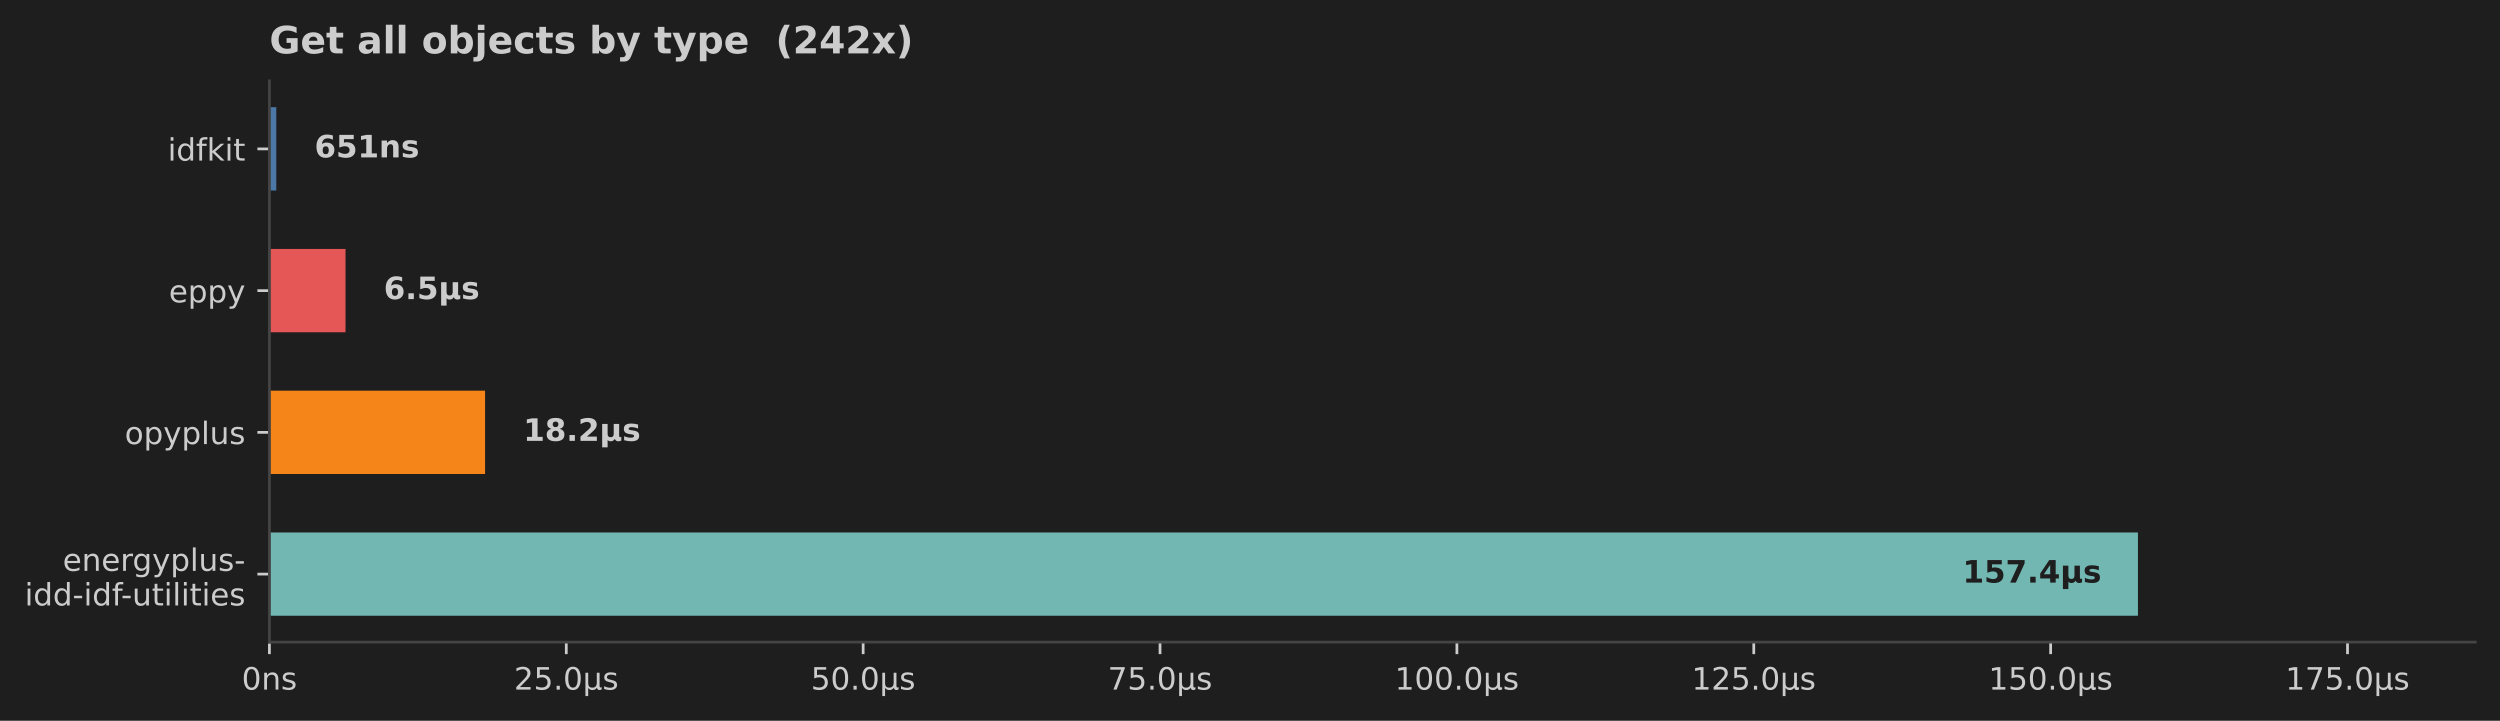
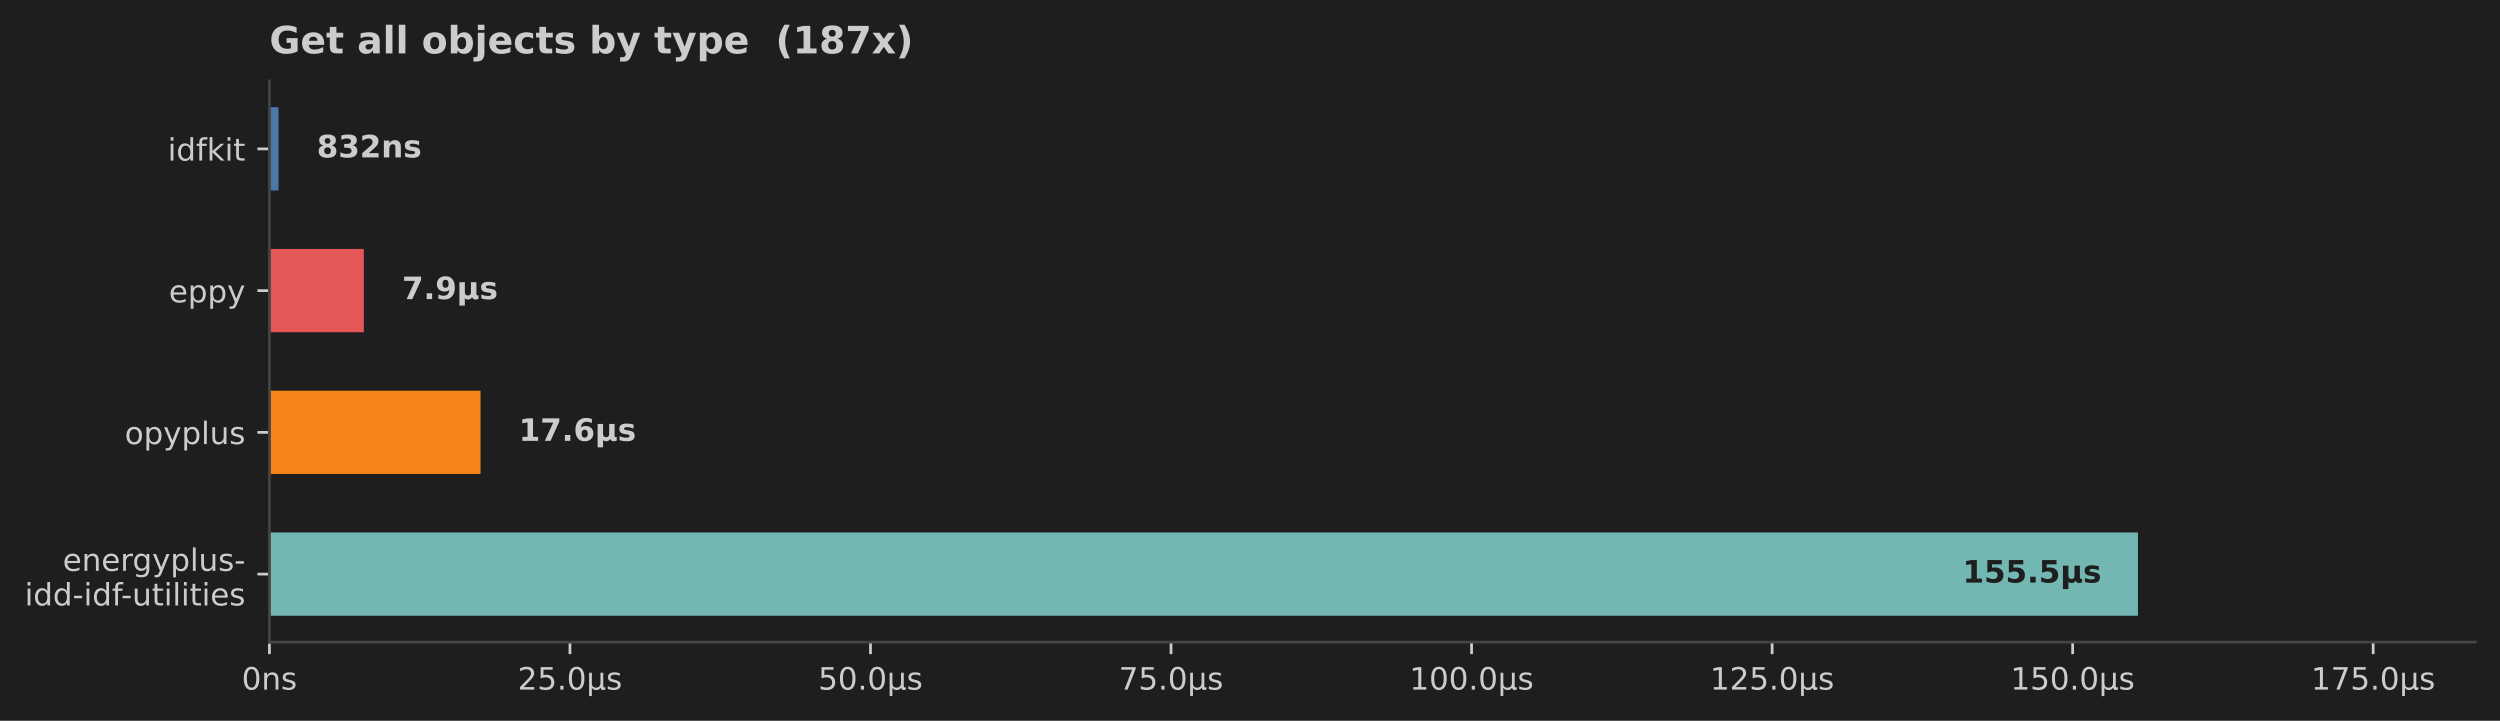
<svg xmlns="http://www.w3.org/2000/svg" xmlns:xlink="http://www.w3.org/1999/xlink" width="728.4pt" height="210pt" viewBox="0 0 728.4 210" version="1.1">
  <defs>
    <style type="text/css">*{stroke-linejoin: round; stroke-linecap: butt}</style>
  </defs>
  <g id="figure_1">
    <g id="patch_1">
      <path d="M 0 210 L 728.4 210 L 728.4 -0 L 0 -0 z " style="fill: #1e1e1e" />
    </g>
    <g id="axes_1">
      <g id="patch_2">
        <path d="M 78.497 187.089 L 721.2 187.089 L 721.2 23.558 L 78.497 23.558 z " style="fill: #1e1e1e" />
      </g>
      <g id="patch_3">
-         <path d="M 78.497 30.992 L 80.749 30.992 L 80.749 55.769 L 78.497 55.769 z " clip-path="url(#p2f4909ce17)" style="fill: #4c78a8; stroke: #1e1e1e; stroke-width: 0.5; stroke-linejoin: miter" />
+         <path d="M 78.497 30.992 L 81.411 30.992 L 81.411 55.769 L 78.497 55.769 z " clip-path="url(#p5973a8d53c)" style="fill: #4c78a8; stroke: #1e1e1e; stroke-width: 0.5; stroke-linejoin: miter" />
      </g>
      <g id="patch_4">
-         <path d="M 78.497 72.287 L 100.923 72.287 L 100.923 97.065 L 78.497 97.065 z " clip-path="url(#p2f4909ce17)" style="fill: #e45756; stroke: #1e1e1e; stroke-width: 0.5; stroke-linejoin: miter" />
+         <path d="M 78.497 72.287 L 106.251 72.287 L 106.251 97.065 L 78.497 97.065 z " clip-path="url(#p5973a8d53c)" style="fill: #e45756; stroke: #1e1e1e; stroke-width: 0.5; stroke-linejoin: miter" />
      </g>
      <g id="patch_5">
-         <path d="M 78.497 113.583 L 141.583 113.583 L 141.583 138.36 L 78.497 138.36 z " clip-path="url(#p2f4909ce17)" style="fill: #f58518; stroke: #1e1e1e; stroke-width: 0.5; stroke-linejoin: miter" />
+         <path d="M 78.497 113.583 L 140.258 113.583 L 140.258 138.36 L 78.497 138.36 z " clip-path="url(#p5973a8d53c)" style="fill: #f58518; stroke: #1e1e1e; stroke-width: 0.5; stroke-linejoin: miter" />
      </g>
      <g id="patch_6">
-         <path d="M 78.497 154.879 L 623.16 154.879 L 623.16 179.656 L 78.497 179.656 z " clip-path="url(#p2f4909ce17)" style="fill: #72b7b2; stroke: #1e1e1e; stroke-width: 0.5; stroke-linejoin: miter" />
+         <path d="M 78.497 154.879 L 623.16 154.879 L 623.16 179.656 L 78.497 179.656 z " clip-path="url(#p5973a8d53c)" style="fill: #72b7b2; stroke: #1e1e1e; stroke-width: 0.5; stroke-linejoin: miter" />
      </g>
      <g id="matplotlib.axis_1">
        <g id="xtick_1">
          <g id="line2d_1">
            <defs>
-               <path id="m35d8ebf3b0" d="M 0 0 L 0 3.5 " style="stroke: #cccccc; stroke-width: 0.8" />
+               <path id="m7471a96b6b" d="M 0 0 L 0 3.5 " style="stroke: #cccccc; stroke-width: 0.8" />
            </defs>
            <g>
-               <use xlink:href="#m35d8ebf3b0" x="78.497" y="187.089" style="fill: #cccccc; stroke: #cccccc; stroke-width: 0.8" />
+               <use xlink:href="#m7471a96b6b" x="78.497" y="187.089" style="fill: #cccccc; stroke: #cccccc; stroke-width: 0.8" />
            </g>
          </g>
          <g id="text_1">
            <g style="fill: #cccccc" transform="translate(70.43734 200.9278) scale(0.09 -0.09)">
              <defs>
                <path id="DejaVuSans-30" d="M 2034 4250 Q 1547 4250 1301 3770 Q 1056 3291 1056 2328 Q 1056 1369 1301 889 Q 1547 409 2034 409 Q 2525 409 2770 889 Q 3016 1369 3016 2328 Q 3016 3291 2770 3770 Q 2525 4250 2034 4250 z M 2034 4750 Q 2819 4750 3233 4129 Q 3647 3509 3647 2328 Q 3647 1150 3233 529 Q 2819 -91 2034 -91 Q 1250 -91 836 529 Q 422 1150 422 2328 Q 422 3509 836 4129 Q 1250 4750 2034 4750 z " transform="scale(0.015625)" />
                <path id="DejaVuSans-6e" d="M 3513 2113 L 3513 0 L 2938 0 L 2938 2094 Q 2938 2591 2744 2837 Q 2550 3084 2163 3084 Q 1697 3084 1428 2787 Q 1159 2491 1159 1978 L 1159 0 L 581 0 L 581 3500 L 1159 3500 L 1159 2956 Q 1366 3272 1645 3428 Q 1925 3584 2291 3584 Q 2894 3584 3203 3211 Q 3513 2838 3513 2113 z " transform="scale(0.015625)" />
                <path id="DejaVuSans-73" d="M 2834 3397 L 2834 2853 Q 2591 2978 2328 3040 Q 2066 3103 1784 3103 Q 1356 3103 1142 2972 Q 928 2841 928 2578 Q 928 2378 1081 2264 Q 1234 2150 1697 2047 L 1894 2003 Q 2506 1872 2764 1633 Q 3022 1394 3022 966 Q 3022 478 2636 193 Q 2250 -91 1575 -91 Q 1294 -91 989 -36 Q 684 19 347 128 L 347 722 Q 666 556 975 473 Q 1284 391 1588 391 Q 1994 391 2212 530 Q 2431 669 2431 922 Q 2431 1156 2273 1281 Q 2116 1406 1581 1522 L 1381 1569 Q 847 1681 609 1914 Q 372 2147 372 2553 Q 372 3047 722 3315 Q 1072 3584 1716 3584 Q 2034 3584 2315 3537 Q 2597 3491 2834 3397 z " transform="scale(0.015625)" />
              </defs>
              <use xlink:href="#DejaVuSans-30" />
              <use xlink:href="#DejaVuSans-6e" transform="translate(63.62305 0)" />
              <use xlink:href="#DejaVuSans-73" transform="translate(127.002 0)" />
            </g>
          </g>
        </g>
        <g id="xtick_2">
          <g id="line2d_2">
            <g>
-               <use xlink:href="#m35d8ebf3b0" x="164.993" y="187.089" style="fill: #cccccc; stroke: #cccccc; stroke-width: 0.8" />
+               <use xlink:href="#m7471a96b6b" x="166.061" y="187.089" style="fill: #cccccc; stroke: #cccccc; stroke-width: 0.8" />
            </g>
          </g>
          <g id="text_2">
-             <g style="fill: #cccccc" transform="translate(149.766 200.9278) scale(0.09 -0.09)">
+             <g style="fill: #cccccc" transform="translate(150.8345 200.9278) scale(0.09 -0.09)">
              <defs>
                <path id="DejaVuSans-32" d="M 1228 531 L 3431 531 L 3431 0 L 469 0 L 469 531 Q 828 903 1448 1529 Q 2069 2156 2228 2338 Q 2531 2678 2651 2914 Q 2772 3150 2772 3378 Q 2772 3750 2511 3984 Q 2250 4219 1831 4219 Q 1534 4219 1204 4116 Q 875 4013 500 3803 L 500 4441 Q 881 4594 1212 4672 Q 1544 4750 1819 4750 Q 2544 4750 2975 4387 Q 3406 4025 3406 3419 Q 3406 3131 3298 2873 Q 3191 2616 2906 2266 Q 2828 2175 2409 1742 Q 1991 1309 1228 531 z " transform="scale(0.015625)" />
                <path id="DejaVuSans-35" d="M 691 4666 L 3169 4666 L 3169 4134 L 1269 4134 L 1269 2991 Q 1406 3038 1543 3061 Q 1681 3084 1819 3084 Q 2600 3084 3056 2656 Q 3513 2228 3513 1497 Q 3513 744 3044 326 Q 2575 -91 1722 -91 Q 1428 -91 1123 -41 Q 819 9 494 109 L 494 744 Q 775 591 1075 516 Q 1375 441 1709 441 Q 2250 441 2565 725 Q 2881 1009 2881 1497 Q 2881 1984 2565 2268 Q 2250 2553 1709 2553 Q 1456 2553 1204 2497 Q 953 2441 691 2322 L 691 4666 z " transform="scale(0.015625)" />
                <path id="DejaVuSans-2e" d="M 684 794 L 1344 794 L 1344 0 L 684 0 L 684 794 z " transform="scale(0.015625)" />
                <path id="DejaVuSans-b5" d="M 544 -1331 L 544 3500 L 1119 3500 L 1119 1325 Q 1119 872 1334 640 Q 1550 409 1972 409 Q 2434 409 2667 671 Q 2900 934 2900 1459 L 2900 3500 L 3475 3500 L 3475 806 Q 3475 619 3529 530 Q 3584 441 3700 441 Q 3728 441 3778 458 Q 3828 475 3916 513 L 3916 50 Q 3788 -22 3673 -56 Q 3559 -91 3450 -91 Q 3234 -91 3106 31 Q 2978 153 2931 403 Q 2775 156 2548 32 Q 2322 -91 2016 -91 Q 1697 -91 1473 31 Q 1250 153 1119 397 L 1119 -1331 L 544 -1331 z " transform="scale(0.015625)" />
              </defs>
              <use xlink:href="#DejaVuSans-32" />
              <use xlink:href="#DejaVuSans-35" transform="translate(63.62305 0)" />
              <use xlink:href="#DejaVuSans-2e" transform="translate(127.2461 0)" />
              <use xlink:href="#DejaVuSans-30" transform="translate(159.0332 0)" />
              <use xlink:href="#DejaVuSans-b5" transform="translate(222.6562 0)" />
              <use xlink:href="#DejaVuSans-73" transform="translate(286.2793 0)" />
            </g>
          </g>
        </g>
        <g id="xtick_3">
          <g id="line2d_3">
            <g>
-               <use xlink:href="#m35d8ebf3b0" x="251.489" y="187.089" style="fill: #cccccc; stroke: #cccccc; stroke-width: 0.8" />
+               <use xlink:href="#m7471a96b6b" x="253.626" y="187.089" style="fill: #cccccc; stroke: #cccccc; stroke-width: 0.8" />
            </g>
          </g>
          <g id="text_3">
-             <g style="fill: #cccccc" transform="translate(236.2622 200.9278) scale(0.09 -0.09)">
+             <g style="fill: #cccccc" transform="translate(238.3993 200.9278) scale(0.09 -0.09)">
              <use xlink:href="#DejaVuSans-35" />
              <use xlink:href="#DejaVuSans-30" transform="translate(63.62305 0)" />
              <use xlink:href="#DejaVuSans-2e" transform="translate(127.2461 0)" />
              <use xlink:href="#DejaVuSans-30" transform="translate(159.0332 0)" />
              <use xlink:href="#DejaVuSans-b5" transform="translate(222.6562 0)" />
              <use xlink:href="#DejaVuSans-73" transform="translate(286.2793 0)" />
            </g>
          </g>
        </g>
        <g id="xtick_4">
          <g id="line2d_4">
            <g>
-               <use xlink:href="#m35d8ebf3b0" x="337.985" y="187.089" style="fill: #cccccc; stroke: #cccccc; stroke-width: 0.8" />
+               <use xlink:href="#m7471a96b6b" x="341.191" y="187.089" style="fill: #cccccc; stroke: #cccccc; stroke-width: 0.8" />
            </g>
          </g>
          <g id="text_4">
-             <g style="fill: #cccccc" transform="translate(322.7585 200.9278) scale(0.09 -0.09)">
+             <g style="fill: #cccccc" transform="translate(325.9641 200.9278) scale(0.09 -0.09)">
              <defs>
                <path id="DejaVuSans-37" d="M 525 4666 L 3525 4666 L 3525 4397 L 1831 0 L 1172 0 L 2766 4134 L 525 4134 L 525 4666 z " transform="scale(0.015625)" />
              </defs>
              <use xlink:href="#DejaVuSans-37" />
              <use xlink:href="#DejaVuSans-35" transform="translate(63.62305 0)" />
              <use xlink:href="#DejaVuSans-2e" transform="translate(127.2461 0)" />
              <use xlink:href="#DejaVuSans-30" transform="translate(159.0332 0)" />
              <use xlink:href="#DejaVuSans-b5" transform="translate(222.6562 0)" />
              <use xlink:href="#DejaVuSans-73" transform="translate(286.2793 0)" />
            </g>
          </g>
        </g>
        <g id="xtick_5">
          <g id="line2d_5">
            <g>
-               <use xlink:href="#m35d8ebf3b0" x="424.482" y="187.089" style="fill: #cccccc; stroke: #cccccc; stroke-width: 0.8" />
+               <use xlink:href="#m7471a96b6b" x="428.756" y="187.089" style="fill: #cccccc; stroke: #cccccc; stroke-width: 0.8" />
            </g>
          </g>
          <g id="text_5">
-             <g style="fill: #cccccc" transform="translate(406.3916 200.9278) scale(0.09 -0.09)">
+             <g style="fill: #cccccc" transform="translate(410.6657 200.9278) scale(0.09 -0.09)">
              <defs>
                <path id="DejaVuSans-31" d="M 794 531 L 1825 531 L 1825 4091 L 703 3866 L 703 4441 L 1819 4666 L 2450 4666 L 2450 531 L 3481 531 L 3481 0 L 794 0 L 794 531 z " transform="scale(0.015625)" />
              </defs>
              <use xlink:href="#DejaVuSans-31" />
              <use xlink:href="#DejaVuSans-30" transform="translate(63.62305 0)" />
              <use xlink:href="#DejaVuSans-30" transform="translate(127.2461 0)" />
              <use xlink:href="#DejaVuSans-2e" transform="translate(190.8691 0)" />
              <use xlink:href="#DejaVuSans-30" transform="translate(222.6562 0)" />
              <use xlink:href="#DejaVuSans-b5" transform="translate(286.2793 0)" />
              <use xlink:href="#DejaVuSans-73" transform="translate(349.9023 0)" />
            </g>
          </g>
        </g>
        <g id="xtick_6">
          <g id="line2d_6">
            <g>
-               <use xlink:href="#m35d8ebf3b0" x="510.978" y="187.089" style="fill: #cccccc; stroke: #cccccc; stroke-width: 0.8" />
+               <use xlink:href="#m7471a96b6b" x="516.321" y="187.089" style="fill: #cccccc; stroke: #cccccc; stroke-width: 0.8" />
            </g>
          </g>
          <g id="text_6">
-             <g style="fill: #cccccc" transform="translate(492.8879 200.9278) scale(0.09 -0.09)">
+             <g style="fill: #cccccc" transform="translate(498.2305 200.9278) scale(0.09 -0.09)">
              <use xlink:href="#DejaVuSans-31" />
              <use xlink:href="#DejaVuSans-32" transform="translate(63.62305 0)" />
              <use xlink:href="#DejaVuSans-35" transform="translate(127.2461 0)" />
              <use xlink:href="#DejaVuSans-2e" transform="translate(190.8691 0)" />
              <use xlink:href="#DejaVuSans-30" transform="translate(222.6562 0)" />
              <use xlink:href="#DejaVuSans-b5" transform="translate(286.2793 0)" />
              <use xlink:href="#DejaVuSans-73" transform="translate(349.9023 0)" />
            </g>
          </g>
        </g>
        <g id="xtick_7">
          <g id="line2d_7">
            <g>
-               <use xlink:href="#m35d8ebf3b0" x="597.474" y="187.089" style="fill: #cccccc; stroke: #cccccc; stroke-width: 0.8" />
+               <use xlink:href="#m7471a96b6b" x="603.885" y="187.089" style="fill: #cccccc; stroke: #cccccc; stroke-width: 0.8" />
            </g>
          </g>
          <g id="text_7">
-             <g style="fill: #cccccc" transform="translate(579.3842 200.9278) scale(0.09 -0.09)">
+             <g style="fill: #cccccc" transform="translate(585.7953 200.9278) scale(0.09 -0.09)">
              <use xlink:href="#DejaVuSans-31" />
              <use xlink:href="#DejaVuSans-35" transform="translate(63.62305 0)" />
              <use xlink:href="#DejaVuSans-30" transform="translate(127.2461 0)" />
              <use xlink:href="#DejaVuSans-2e" transform="translate(190.8691 0)" />
              <use xlink:href="#DejaVuSans-30" transform="translate(222.6562 0)" />
              <use xlink:href="#DejaVuSans-b5" transform="translate(286.2793 0)" />
              <use xlink:href="#DejaVuSans-73" transform="translate(349.9023 0)" />
            </g>
          </g>
        </g>
        <g id="xtick_8">
          <g id="line2d_8">
            <g>
-               <use xlink:href="#m35d8ebf3b0" x="683.97" y="187.089" style="fill: #cccccc; stroke: #cccccc; stroke-width: 0.8" />
+               <use xlink:href="#m7471a96b6b" x="691.45" y="187.089" style="fill: #cccccc; stroke: #cccccc; stroke-width: 0.8" />
            </g>
          </g>
          <g id="text_8">
-             <g style="fill: #cccccc" transform="translate(665.8804 200.9278) scale(0.09 -0.09)">
+             <g style="fill: #cccccc" transform="translate(673.3601 200.9278) scale(0.09 -0.09)">
              <use xlink:href="#DejaVuSans-31" />
              <use xlink:href="#DejaVuSans-37" transform="translate(63.62305 0)" />
              <use xlink:href="#DejaVuSans-35" transform="translate(127.2461 0)" />
              <use xlink:href="#DejaVuSans-2e" transform="translate(190.8691 0)" />
              <use xlink:href="#DejaVuSans-30" transform="translate(222.6562 0)" />
              <use xlink:href="#DejaVuSans-b5" transform="translate(286.2793 0)" />
              <use xlink:href="#DejaVuSans-73" transform="translate(349.9023 0)" />
            </g>
          </g>
        </g>
      </g>
      <g id="matplotlib.axis_2">
        <g id="ytick_1">
          <g id="line2d_9">
            <defs>
-               <path id="mc4bf88d35e" d="M 0 0 L -3.5 0 " style="stroke: #cccccc; stroke-width: 0.8" />
+               <path id="m8370f44aea" d="M 0 0 L -3.5 0 " style="stroke: #cccccc; stroke-width: 0.8" />
            </defs>
            <g>
-               <use xlink:href="#mc4bf88d35e" x="78.497" y="43.38" style="fill: #cccccc; stroke: #cccccc; stroke-width: 0.8" />
+               <use xlink:href="#m8370f44aea" x="78.497" y="43.38" style="fill: #cccccc; stroke: #cccccc; stroke-width: 0.8" />
            </g>
          </g>
          <g id="text_9">
            <g style="fill: #cccccc" transform="translate(48.87422 46.79951) scale(0.09 -0.09)">
              <defs>
                <path id="DejaVuSans-69" d="M 603 3500 L 1178 3500 L 1178 0 L 603 0 L 603 3500 z M 603 4863 L 1178 4863 L 1178 4134 L 603 4134 L 603 4863 z " transform="scale(0.015625)" />
                <path id="DejaVuSans-64" d="M 2906 2969 L 2906 4863 L 3481 4863 L 3481 0 L 2906 0 L 2906 525 Q 2725 213 2448 61 Q 2172 -91 1784 -91 Q 1150 -91 751 415 Q 353 922 353 1747 Q 353 2572 751 3078 Q 1150 3584 1784 3584 Q 2172 3584 2448 3432 Q 2725 3281 2906 2969 z M 947 1747 Q 947 1113 1208 752 Q 1469 391 1925 391 Q 2381 391 2643 752 Q 2906 1113 2906 1747 Q 2906 2381 2643 2742 Q 2381 3103 1925 3103 Q 1469 3103 1208 2742 Q 947 2381 947 1747 z " transform="scale(0.015625)" />
                <path id="DejaVuSans-66" d="M 2375 4863 L 2375 4384 L 1825 4384 Q 1516 4384 1395 4259 Q 1275 4134 1275 3809 L 1275 3500 L 2222 3500 L 2222 3053 L 1275 3053 L 1275 0 L 697 0 L 697 3053 L 147 3053 L 147 3500 L 697 3500 L 697 3744 Q 697 4328 969 4595 Q 1241 4863 1831 4863 L 2375 4863 z " transform="scale(0.015625)" />
                <path id="DejaVuSans-6b" d="M 581 4863 L 1159 4863 L 1159 1991 L 2875 3500 L 3609 3500 L 1753 1863 L 3688 0 L 2938 0 L 1159 1709 L 1159 0 L 581 0 L 581 4863 z " transform="scale(0.015625)" />
                <path id="DejaVuSans-74" d="M 1172 4494 L 1172 3500 L 2356 3500 L 2356 3053 L 1172 3053 L 1172 1153 Q 1172 725 1289 603 Q 1406 481 1766 481 L 2356 481 L 2356 0 L 1766 0 Q 1100 0 847 248 Q 594 497 594 1153 L 594 3053 L 172 3053 L 172 3500 L 594 3500 L 594 4494 L 1172 4494 z " transform="scale(0.015625)" />
              </defs>
              <use xlink:href="#DejaVuSans-69" />
              <use xlink:href="#DejaVuSans-64" transform="translate(27.7832 0)" />
              <use xlink:href="#DejaVuSans-66" transform="translate(91.25977 0)" />
              <use xlink:href="#DejaVuSans-6b" transform="translate(126.4648 0)" />
              <use xlink:href="#DejaVuSans-69" transform="translate(184.375 0)" />
              <use xlink:href="#DejaVuSans-74" transform="translate(212.1582 0)" />
            </g>
          </g>
        </g>
        <g id="ytick_2">
          <g id="line2d_10">
            <g>
-               <use xlink:href="#mc4bf88d35e" x="78.497" y="84.676" style="fill: #cccccc; stroke: #cccccc; stroke-width: 0.8" />
+               <use xlink:href="#m8370f44aea" x="78.497" y="84.676" style="fill: #cccccc; stroke: #cccccc; stroke-width: 0.8" />
            </g>
          </g>
          <g id="text_10">
            <g style="fill: #cccccc" transform="translate(49.20469 88.0952) scale(0.09 -0.09)">
              <defs>
                <path id="DejaVuSans-65" d="M 3597 1894 L 3597 1613 L 953 1613 Q 991 1019 1311 708 Q 1631 397 2203 397 Q 2534 397 2845 478 Q 3156 559 3463 722 L 3463 178 Q 3153 47 2828 -22 Q 2503 -91 2169 -91 Q 1331 -91 842 396 Q 353 884 353 1716 Q 353 2575 817 3079 Q 1281 3584 2069 3584 Q 2775 3584 3186 3129 Q 3597 2675 3597 1894 z M 3022 2063 Q 3016 2534 2758 2815 Q 2500 3097 2075 3097 Q 1594 3097 1305 2825 Q 1016 2553 972 2059 L 3022 2063 z " transform="scale(0.015625)" />
                <path id="DejaVuSans-70" d="M 1159 525 L 1159 -1331 L 581 -1331 L 581 3500 L 1159 3500 L 1159 2969 Q 1341 3281 1617 3432 Q 1894 3584 2278 3584 Q 2916 3584 3314 3078 Q 3713 2572 3713 1747 Q 3713 922 3314 415 Q 2916 -91 2278 -91 Q 1894 -91 1617 61 Q 1341 213 1159 525 z M 3116 1747 Q 3116 2381 2855 2742 Q 2594 3103 2138 3103 Q 1681 3103 1420 2742 Q 1159 2381 1159 1747 Q 1159 1113 1420 752 Q 1681 391 2138 391 Q 2594 391 2855 752 Q 3116 1113 3116 1747 z " transform="scale(0.015625)" />
                <path id="DejaVuSans-79" d="M 2059 -325 Q 1816 -950 1584 -1140 Q 1353 -1331 966 -1331 L 506 -1331 L 506 -850 L 844 -850 Q 1081 -850 1212 -737 Q 1344 -625 1503 -206 L 1606 56 L 191 3500 L 800 3500 L 1894 763 L 2988 3500 L 3597 3500 L 2059 -325 z " transform="scale(0.015625)" />
              </defs>
              <use xlink:href="#DejaVuSans-65" />
              <use xlink:href="#DejaVuSans-70" transform="translate(61.52344 0)" />
              <use xlink:href="#DejaVuSans-70" transform="translate(125 0)" />
              <use xlink:href="#DejaVuSans-79" transform="translate(188.4766 0)" />
            </g>
          </g>
        </g>
        <g id="ytick_3">
          <g id="line2d_11">
            <g>
-               <use xlink:href="#mc4bf88d35e" x="78.497" y="125.972" style="fill: #cccccc; stroke: #cccccc; stroke-width: 0.8" />
+               <use xlink:href="#m8370f44aea" x="78.497" y="125.972" style="fill: #cccccc; stroke: #cccccc; stroke-width: 0.8" />
            </g>
          </g>
          <g id="text_11">
            <g style="fill: #cccccc" transform="translate(36.34313 129.3909) scale(0.09 -0.09)">
              <defs>
                <path id="DejaVuSans-6f" d="M 1959 3097 Q 1497 3097 1228 2736 Q 959 2375 959 1747 Q 959 1119 1226 758 Q 1494 397 1959 397 Q 2419 397 2687 759 Q 2956 1122 2956 1747 Q 2956 2369 2687 2733 Q 2419 3097 1959 3097 z M 1959 3584 Q 2709 3584 3137 3096 Q 3566 2609 3566 1747 Q 3566 888 3137 398 Q 2709 -91 1959 -91 Q 1206 -91 779 398 Q 353 888 353 1747 Q 353 2609 779 3096 Q 1206 3584 1959 3584 z " transform="scale(0.015625)" />
                <path id="DejaVuSans-6c" d="M 603 4863 L 1178 4863 L 1178 0 L 603 0 L 603 4863 z " transform="scale(0.015625)" />
                <path id="DejaVuSans-75" d="M 544 1381 L 544 3500 L 1119 3500 L 1119 1403 Q 1119 906 1312 657 Q 1506 409 1894 409 Q 2359 409 2629 706 Q 2900 1003 2900 1516 L 2900 3500 L 3475 3500 L 3475 0 L 2900 0 L 2900 538 Q 2691 219 2414 64 Q 2138 -91 1772 -91 Q 1169 -91 856 284 Q 544 659 544 1381 z M 1991 3584 L 1991 3584 z " transform="scale(0.015625)" />
              </defs>
              <use xlink:href="#DejaVuSans-6f" />
              <use xlink:href="#DejaVuSans-70" transform="translate(61.18164 0)" />
              <use xlink:href="#DejaVuSans-79" transform="translate(124.6582 0)" />
              <use xlink:href="#DejaVuSans-70" transform="translate(183.8379 0)" />
              <use xlink:href="#DejaVuSans-6c" transform="translate(247.3145 0)" />
              <use xlink:href="#DejaVuSans-75" transform="translate(275.0977 0)" />
              <use xlink:href="#DejaVuSans-73" transform="translate(338.4766 0)" />
            </g>
          </g>
        </g>
        <g id="ytick_4">
          <g id="line2d_12">
            <g>
-               <use xlink:href="#mc4bf88d35e" x="78.497" y="167.267" style="fill: #cccccc; stroke: #cccccc; stroke-width: 0.8" />
+               <use xlink:href="#m8370f44aea" x="78.497" y="167.267" style="fill: #cccccc; stroke: #cccccc; stroke-width: 0.8" />
            </g>
          </g>
          <g id="text_12">
            <g style="fill: #cccccc" transform="translate(18.28125 166.3314) scale(0.09 -0.09)">
              <defs>
                <path id="DejaVuSans-72" d="M 2631 2963 Q 2534 3019 2420 3045 Q 2306 3072 2169 3072 Q 1681 3072 1420 2755 Q 1159 2438 1159 1844 L 1159 0 L 581 0 L 581 3500 L 1159 3500 L 1159 2956 Q 1341 3275 1631 3429 Q 1922 3584 2338 3584 Q 2397 3584 2469 3576 Q 2541 3569 2628 3553 L 2631 2963 z " transform="scale(0.015625)" />
                <path id="DejaVuSans-67" d="M 2906 1791 Q 2906 2416 2648 2759 Q 2391 3103 1925 3103 Q 1463 3103 1205 2759 Q 947 2416 947 1791 Q 947 1169 1205 825 Q 1463 481 1925 481 Q 2391 481 2648 825 Q 2906 1169 2906 1791 z M 3481 434 Q 3481 -459 3084 -895 Q 2688 -1331 1869 -1331 Q 1566 -1331 1297 -1286 Q 1028 -1241 775 -1147 L 775 -588 Q 1028 -725 1275 -790 Q 1522 -856 1778 -856 Q 2344 -856 2625 -561 Q 2906 -266 2906 331 L 2906 616 Q 2728 306 2450 153 Q 2172 0 1784 0 Q 1141 0 747 490 Q 353 981 353 1791 Q 353 2603 747 3093 Q 1141 3584 1784 3584 Q 2172 3584 2450 3431 Q 2728 3278 2906 2969 L 2906 3500 L 3481 3500 L 3481 434 z " transform="scale(0.015625)" />
                <path id="DejaVuSans-2d" d="M 313 2009 L 1997 2009 L 1997 1497 L 313 1497 L 313 2009 z " transform="scale(0.015625)" />
              </defs>
              <use xlink:href="#DejaVuSans-65" />
              <use xlink:href="#DejaVuSans-6e" transform="translate(61.52344 0)" />
              <use xlink:href="#DejaVuSans-65" transform="translate(124.9023 0)" />
              <use xlink:href="#DejaVuSans-72" transform="translate(186.4258 0)" />
              <use xlink:href="#DejaVuSans-67" transform="translate(225.7891 0)" />
              <use xlink:href="#DejaVuSans-79" transform="translate(289.2656 0)" />
              <use xlink:href="#DejaVuSans-70" transform="translate(348.4453 0)" />
              <use xlink:href="#DejaVuSans-6c" transform="translate(411.9219 0)" />
              <use xlink:href="#DejaVuSans-75" transform="translate(439.7051 0)" />
              <use xlink:href="#DejaVuSans-73" transform="translate(503.084 0)" />
              <use xlink:href="#DejaVuSans-2d" transform="translate(555.1836 0)" />
            </g>
            <g style="fill: #cccccc" transform="translate(7.2 176.4094) scale(0.09 -0.09)">
              <use xlink:href="#DejaVuSans-69" />
              <use xlink:href="#DejaVuSans-64" transform="translate(27.7832 0)" />
              <use xlink:href="#DejaVuSans-64" transform="translate(91.25977 0)" />
              <use xlink:href="#DejaVuSans-2d" transform="translate(154.7363 0)" />
              <use xlink:href="#DejaVuSans-69" transform="translate(190.8203 0)" />
              <use xlink:href="#DejaVuSans-64" transform="translate(218.6035 0)" />
              <use xlink:href="#DejaVuSans-66" transform="translate(282.0801 0)" />
              <use xlink:href="#DejaVuSans-2d" transform="translate(311.7852 0)" />
              <use xlink:href="#DejaVuSans-75" transform="translate(347.8691 0)" />
              <use xlink:href="#DejaVuSans-74" transform="translate(411.248 0)" />
              <use xlink:href="#DejaVuSans-69" transform="translate(450.457 0)" />
              <use xlink:href="#DejaVuSans-6c" transform="translate(478.2402 0)" />
              <use xlink:href="#DejaVuSans-69" transform="translate(506.0234 0)" />
              <use xlink:href="#DejaVuSans-74" transform="translate(533.8066 0)" />
              <use xlink:href="#DejaVuSans-69" transform="translate(573.0156 0)" />
              <use xlink:href="#DejaVuSans-65" transform="translate(600.7988 0)" />
              <use xlink:href="#DejaVuSans-73" transform="translate(662.3223 0)" />
            </g>
          </g>
        </g>
      </g>
      <g id="patch_7">
        <path d="M 78.497 187.089 L 78.497 23.558 " style="fill: none; stroke: #444444; stroke-width: 0.8; stroke-linejoin: miter; stroke-linecap: square" />
      </g>
      <g id="patch_8">
        <path d="M 78.497 187.089 L 721.2 187.089 " style="fill: none; stroke: #444444; stroke-width: 0.8; stroke-linejoin: miter; stroke-linecap: square" />
      </g>
      <g id="text_13">
-         <g style="fill: #cccccc" transform="translate(91.6422 45.86365) scale(0.09 -0.09)">
+         <g style="fill: #cccccc" transform="translate(92.30399 45.86365) scale(0.09 -0.09)">
          <defs>
-             <path id="DejaVuSans-Bold-36" d="M 2316 2303 Q 2000 2303 1842 2098 Q 1684 1894 1684 1484 Q 1684 1075 1842 870 Q 2000 666 2316 666 Q 2634 666 2792 870 Q 2950 1075 2950 1484 Q 2950 1894 2792 2098 Q 2634 2303 2316 2303 z M 3803 4544 L 3803 3681 Q 3506 3822 3243 3889 Q 2981 3956 2731 3956 Q 2194 3956 1894 3657 Q 1594 3359 1544 2772 Q 1750 2925 1990 3001 Q 2231 3078 2516 3078 Q 3231 3078 3670 2659 Q 4109 2241 4109 1563 Q 4109 813 3618 361 Q 3128 -91 2303 -91 Q 1394 -91 895 523 Q 397 1138 397 2266 Q 397 3422 980 4083 Q 1563 4744 2578 4744 Q 2900 4744 3203 4694 Q 3506 4644 3803 4544 z " transform="scale(0.015625)" />
-             <path id="DejaVuSans-Bold-35" d="M 678 4666 L 3669 4666 L 3669 3781 L 1638 3781 L 1638 3059 Q 1775 3097 1914 3117 Q 2053 3138 2203 3138 Q 3056 3138 3531 2711 Q 4006 2284 4006 1522 Q 4006 766 3489 337 Q 2972 -91 2053 -91 Q 1656 -91 1267 -14 Q 878 63 494 219 L 494 1166 Q 875 947 1217 837 Q 1559 728 1863 728 Q 2300 728 2551 942 Q 2803 1156 2803 1522 Q 2803 1891 2551 2103 Q 2300 2316 1863 2316 Q 1603 2316 1309 2248 Q 1016 2181 678 2041 L 678 4666 z " transform="scale(0.015625)" />
-             <path id="DejaVuSans-Bold-31" d="M 750 831 L 1813 831 L 1813 3847 L 722 3622 L 722 4441 L 1806 4666 L 2950 4666 L 2950 831 L 4013 831 L 4013 0 L 750 0 L 750 831 z " transform="scale(0.015625)" />
+             <path id="DejaVuSans-Bold-38" d="M 2228 2088 Q 1891 2088 1709 1903 Q 1528 1719 1528 1375 Q 1528 1031 1709 848 Q 1891 666 2228 666 Q 2563 666 2741 848 Q 2919 1031 2919 1375 Q 2919 1722 2741 1905 Q 2563 2088 2228 2088 z M 1350 2484 Q 925 2613 709 2878 Q 494 3144 494 3541 Q 494 4131 934 4440 Q 1375 4750 2228 4750 Q 3075 4750 3515 4442 Q 3956 4134 3956 3541 Q 3956 3144 3739 2878 Q 3522 2613 3097 2484 Q 3572 2353 3814 2058 Q 4056 1763 4056 1313 Q 4056 619 3595 264 Q 3134 -91 2228 -91 Q 1319 -91 855 264 Q 391 619 391 1313 Q 391 1763 633 2058 Q 875 2353 1350 2484 z M 1631 3419 Q 1631 3141 1786 2991 Q 1941 2841 2228 2841 Q 2509 2841 2662 2991 Q 2816 3141 2816 3419 Q 2816 3697 2662 3845 Q 2509 3994 2228 3994 Q 1941 3994 1786 3844 Q 1631 3694 1631 3419 z " transform="scale(0.015625)" />
+             <path id="DejaVuSans-Bold-33" d="M 2981 2516 Q 3453 2394 3698 2092 Q 3944 1791 3944 1325 Q 3944 631 3412 270 Q 2881 -91 1863 -91 Q 1503 -91 1142 -33 Q 781 25 428 141 L 428 1069 Q 766 900 1098 814 Q 1431 728 1753 728 Q 2231 728 2486 893 Q 2741 1059 2741 1369 Q 2741 1688 2480 1852 Q 2219 2016 1709 2016 L 1228 2016 L 1228 2791 L 1734 2791 Q 2188 2791 2409 2933 Q 2631 3075 2631 3366 Q 2631 3634 2415 3781 Q 2200 3928 1806 3928 Q 1516 3928 1219 3862 Q 922 3797 628 3669 L 628 4550 Q 984 4650 1334 4700 Q 1684 4750 2022 4750 Q 2931 4750 3382 4451 Q 3834 4153 3834 3553 Q 3834 3144 3618 2883 Q 3403 2622 2981 2516 z " transform="scale(0.015625)" />
+             <path id="DejaVuSans-Bold-32" d="M 1844 884 L 3897 884 L 3897 0 L 506 0 L 506 884 L 2209 2388 Q 2438 2594 2547 2791 Q 2656 2988 2656 3200 Q 2656 3528 2436 3728 Q 2216 3928 1850 3928 Q 1569 3928 1234 3808 Q 900 3688 519 3450 L 519 4475 Q 925 4609 1322 4679 Q 1719 4750 2100 4750 Q 2938 4750 3402 4381 Q 3866 4013 3866 3353 Q 3866 2972 3669 2642 Q 3472 2313 2841 1759 L 1844 884 z " transform="scale(0.015625)" />
            <path id="DejaVuSans-Bold-6e" d="M 4056 2131 L 4056 0 L 2931 0 L 2931 347 L 2931 1631 Q 2931 2084 2911 2256 Q 2891 2428 2841 2509 Q 2775 2619 2662 2680 Q 2550 2741 2406 2741 Q 2056 2741 1856 2470 Q 1656 2200 1656 1722 L 1656 0 L 538 0 L 538 3500 L 1656 3500 L 1656 2988 Q 1909 3294 2193 3439 Q 2478 3584 2822 3584 Q 3428 3584 3742 3212 Q 4056 2841 4056 2131 z " transform="scale(0.015625)" />
            <path id="DejaVuSans-Bold-73" d="M 3272 3391 L 3272 2541 Q 2913 2691 2578 2766 Q 2244 2841 1947 2841 Q 1628 2841 1473 2761 Q 1319 2681 1319 2516 Q 1319 2381 1436 2309 Q 1553 2238 1856 2203 L 2053 2175 Q 2913 2066 3209 1816 Q 3506 1566 3506 1031 Q 3506 472 3093 190 Q 2681 -91 1863 -91 Q 1516 -91 1145 -36 Q 775 19 384 128 L 384 978 Q 719 816 1070 734 Q 1422 653 1784 653 Q 2113 653 2278 743 Q 2444 834 2444 1013 Q 2444 1163 2330 1236 Q 2216 1309 1875 1350 L 1678 1375 Q 931 1469 631 1722 Q 331 1975 331 2491 Q 331 3047 712 3315 Q 1094 3584 1881 3584 Q 2191 3584 2531 3537 Q 2872 3491 3272 3391 z " transform="scale(0.015625)" />
          </defs>
-           <use xlink:href="#DejaVuSans-Bold-36" />
-           <use xlink:href="#DejaVuSans-Bold-35" transform="translate(69.58008 0)" />
-           <use xlink:href="#DejaVuSans-Bold-31" transform="translate(139.1602 0)" />
+           <use xlink:href="#DejaVuSans-Bold-38" />
+           <use xlink:href="#DejaVuSans-Bold-33" transform="translate(69.58008 0)" />
+           <use xlink:href="#DejaVuSans-Bold-32" transform="translate(139.1602 0)" />
          <use xlink:href="#DejaVuSans-Bold-6e" transform="translate(208.7402 0)" />
          <use xlink:href="#DejaVuSans-Bold-73" transform="translate(279.9316 0)" />
        </g>
      </g>
      <g id="text_14">
-         <g style="fill: #cccccc" transform="translate(111.8166 87.14949) scale(0.09 -0.09)">
+         <g style="fill: #cccccc" transform="translate(117.1444 87.14949) scale(0.09 -0.09)">
          <defs>
+             <path id="DejaVuSans-Bold-37" d="M 428 4666 L 3944 4666 L 3944 3988 L 2125 0 L 953 0 L 2675 3781 L 428 3781 L 428 4666 z " transform="scale(0.015625)" />
            <path id="DejaVuSans-Bold-2e" d="M 653 1209 L 1778 1209 L 1778 0 L 653 0 L 653 1209 z " transform="scale(0.015625)" />
+             <path id="DejaVuSans-Bold-39" d="M 641 103 L 641 966 Q 928 831 1190 764 Q 1453 697 1709 697 Q 2247 697 2547 995 Q 2847 1294 2900 1881 Q 2688 1725 2447 1647 Q 2206 1569 1925 1569 Q 1209 1569 770 1986 Q 331 2403 331 3084 Q 331 3838 820 4291 Q 1309 4744 2131 4744 Q 3044 4744 3544 4128 Q 4044 3513 4044 2388 Q 4044 1231 3459 570 Q 2875 -91 1856 -91 Q 1528 -91 1228 -42 Q 928 6 641 103 z M 2125 2350 Q 2441 2350 2600 2554 Q 2759 2759 2759 3169 Q 2759 3575 2600 3781 Q 2441 3988 2125 3988 Q 1809 3988 1650 3781 Q 1491 3575 1491 3169 Q 1491 2759 1650 2554 Q 1809 2350 2125 2350 z " transform="scale(0.015625)" />
            <path id="DejaVuSans-Bold-b5" d="M 544 -1338 L 544 3500 L 1672 3500 L 1672 1466 Q 1672 1103 1828 926 Q 1984 750 2303 750 Q 2625 750 2781 926 Q 2938 1103 2938 1466 L 2938 3500 L 4063 3500 L 4063 1159 Q 4063 938 4114 850 Q 4166 763 4288 763 Q 4344 763 4395 778 Q 4447 794 4506 831 L 4506 50 Q 4341 -22 4195 -56 Q 4050 -91 3909 -91 Q 3631 -91 3454 26 Q 3278 144 3169 403 Q 3022 156 2811 32 Q 2600 -91 2322 -91 Q 2091 -91 1928 -17 Q 1766 56 1672 206 L 1672 -1338 L 544 -1338 z " transform="scale(0.015625)" />
          </defs>
-           <use xlink:href="#DejaVuSans-Bold-36" />
+           <use xlink:href="#DejaVuSans-Bold-37" />
          <use xlink:href="#DejaVuSans-Bold-2e" transform="translate(69.58008 0)" />
-           <use xlink:href="#DejaVuSans-Bold-35" transform="translate(107.5684 0)" />
+           <use xlink:href="#DejaVuSans-Bold-39" transform="translate(107.5684 0)" />
          <use xlink:href="#DejaVuSans-Bold-b5" transform="translate(177.1484 0)" />
          <use xlink:href="#DejaVuSans-Bold-73" transform="translate(250.7324 0)" />
        </g>
      </g>
      <g id="text_15">
-         <g style="fill: #cccccc" transform="translate(152.4767 128.4452) scale(0.09 -0.09)">
+         <g style="fill: #cccccc" transform="translate(151.151 128.4452) scale(0.09 -0.09)">
          <defs>
-             <path id="DejaVuSans-Bold-38" d="M 2228 2088 Q 1891 2088 1709 1903 Q 1528 1719 1528 1375 Q 1528 1031 1709 848 Q 1891 666 2228 666 Q 2563 666 2741 848 Q 2919 1031 2919 1375 Q 2919 1722 2741 1905 Q 2563 2088 2228 2088 z M 1350 2484 Q 925 2613 709 2878 Q 494 3144 494 3541 Q 494 4131 934 4440 Q 1375 4750 2228 4750 Q 3075 4750 3515 4442 Q 3956 4134 3956 3541 Q 3956 3144 3739 2878 Q 3522 2613 3097 2484 Q 3572 2353 3814 2058 Q 4056 1763 4056 1313 Q 4056 619 3595 264 Q 3134 -91 2228 -91 Q 1319 -91 855 264 Q 391 619 391 1313 Q 391 1763 633 2058 Q 875 2353 1350 2484 z M 1631 3419 Q 1631 3141 1786 2991 Q 1941 2841 2228 2841 Q 2509 2841 2662 2991 Q 2816 3141 2816 3419 Q 2816 3697 2662 3845 Q 2509 3994 2228 3994 Q 1941 3994 1786 3844 Q 1631 3694 1631 3419 z " transform="scale(0.015625)" />
-             <path id="DejaVuSans-Bold-32" d="M 1844 884 L 3897 884 L 3897 0 L 506 0 L 506 884 L 2209 2388 Q 2438 2594 2547 2791 Q 2656 2988 2656 3200 Q 2656 3528 2436 3728 Q 2216 3928 1850 3928 Q 1569 3928 1234 3808 Q 900 3688 519 3450 L 519 4475 Q 925 4609 1322 4679 Q 1719 4750 2100 4750 Q 2938 4750 3402 4381 Q 3866 4013 3866 3353 Q 3866 2972 3669 2642 Q 3472 2313 2841 1759 L 1844 884 z " transform="scale(0.015625)" />
+             <path id="DejaVuSans-Bold-31" d="M 750 831 L 1813 831 L 1813 3847 L 722 3622 L 722 4441 L 1806 4666 L 2950 4666 L 2950 831 L 4013 831 L 4013 0 L 750 0 L 750 831 z " transform="scale(0.015625)" />
+             <path id="DejaVuSans-Bold-36" d="M 2316 2303 Q 2000 2303 1842 2098 Q 1684 1894 1684 1484 Q 1684 1075 1842 870 Q 2000 666 2316 666 Q 2634 666 2792 870 Q 2950 1075 2950 1484 Q 2950 1894 2792 2098 Q 2634 2303 2316 2303 z M 3803 4544 L 3803 3681 Q 3506 3822 3243 3889 Q 2981 3956 2731 3956 Q 2194 3956 1894 3657 Q 1594 3359 1544 2772 Q 1750 2925 1990 3001 Q 2231 3078 2516 3078 Q 3231 3078 3670 2659 Q 4109 2241 4109 1563 Q 4109 813 3618 361 Q 3128 -91 2303 -91 Q 1394 -91 895 523 Q 397 1138 397 2266 Q 397 3422 980 4083 Q 1563 4744 2578 4744 Q 2900 4744 3203 4694 Q 3506 4644 3803 4544 z " transform="scale(0.015625)" />
          </defs>
          <use xlink:href="#DejaVuSans-Bold-31" />
-           <use xlink:href="#DejaVuSans-Bold-38" transform="translate(69.58008 0)" />
+           <use xlink:href="#DejaVuSans-Bold-37" transform="translate(69.58008 0)" />
          <use xlink:href="#DejaVuSans-Bold-2e" transform="translate(139.1602 0)" />
-           <use xlink:href="#DejaVuSans-Bold-32" transform="translate(177.1484 0)" />
+           <use xlink:href="#DejaVuSans-Bold-36" transform="translate(177.1484 0)" />
          <use xlink:href="#DejaVuSans-Bold-b5" transform="translate(246.7285 0)" />
          <use xlink:href="#DejaVuSans-Bold-73" transform="translate(320.3125 0)" />
        </g>
      </g>
      <g id="text_16">
        <g style="fill: #1e1e1e" transform="translate(571.8217 169.7409) scale(0.09 -0.09)">
          <defs>
-             <path id="DejaVuSans-Bold-37" d="M 428 4666 L 3944 4666 L 3944 3988 L 2125 0 L 953 0 L 2675 3781 L 428 3781 L 428 4666 z " transform="scale(0.015625)" />
-             <path id="DejaVuSans-Bold-34" d="M 2356 3675 L 1038 1722 L 2356 1722 L 2356 3675 z M 2156 4666 L 3494 4666 L 3494 1722 L 4159 1722 L 4159 850 L 3494 850 L 3494 0 L 2356 0 L 2356 850 L 288 850 L 288 1881 L 2156 4666 z " transform="scale(0.015625)" />
+             <path id="DejaVuSans-Bold-35" d="M 678 4666 L 3669 4666 L 3669 3781 L 1638 3781 L 1638 3059 Q 1775 3097 1914 3117 Q 2053 3138 2203 3138 Q 3056 3138 3531 2711 Q 4006 2284 4006 1522 Q 4006 766 3489 337 Q 2972 -91 2053 -91 Q 1656 -91 1267 -14 Q 878 63 494 219 L 494 1166 Q 875 947 1217 837 Q 1559 728 1863 728 Q 2300 728 2551 942 Q 2803 1156 2803 1522 Q 2803 1891 2551 2103 Q 2300 2316 1863 2316 Q 1603 2316 1309 2248 Q 1016 2181 678 2041 L 678 4666 z " transform="scale(0.015625)" />
          </defs>
          <use xlink:href="#DejaVuSans-Bold-31" />
          <use xlink:href="#DejaVuSans-Bold-35" transform="translate(69.58008 0)" />
-           <use xlink:href="#DejaVuSans-Bold-37" transform="translate(139.1602 0)" />
+           <use xlink:href="#DejaVuSans-Bold-35" transform="translate(139.1602 0)" />
          <use xlink:href="#DejaVuSans-Bold-2e" transform="translate(208.7402 0)" />
-           <use xlink:href="#DejaVuSans-Bold-34" transform="translate(246.7285 0)" />
+           <use xlink:href="#DejaVuSans-Bold-35" transform="translate(246.7285 0)" />
          <use xlink:href="#DejaVuSans-Bold-b5" transform="translate(316.3086 0)" />
          <use xlink:href="#DejaVuSans-Bold-73" transform="translate(389.8926 0)" />
        </g>
      </g>
      <g id="text_17">
        <g style="fill: #cccccc" transform="translate(78.49656 15.55828) scale(0.11 -0.11)">
          <defs>
            <path id="DejaVuSans-Bold-47" d="M 4781 347 Q 4331 128 3847 18 Q 3363 -91 2847 -91 Q 1681 -91 1000 561 Q 319 1213 319 2328 Q 319 3456 1012 4103 Q 1706 4750 2913 4750 Q 3378 4750 3804 4662 Q 4231 4575 4609 4403 L 4609 3438 Q 4219 3659 3833 3768 Q 3447 3878 3059 3878 Q 2341 3878 1952 3476 Q 1563 3075 1563 2328 Q 1563 1588 1938 1184 Q 2313 781 3003 781 Q 3191 781 3352 804 Q 3513 828 3641 878 L 3641 1784 L 2906 1784 L 2906 2591 L 4781 2591 L 4781 347 z " transform="scale(0.015625)" />
            <path id="DejaVuSans-Bold-65" d="M 4031 1759 L 4031 1441 L 1416 1441 Q 1456 1047 1700 850 Q 1944 653 2381 653 Q 2734 653 3104 758 Q 3475 863 3866 1075 L 3866 213 Q 3469 63 3072 -14 Q 2675 -91 2278 -91 Q 1328 -91 801 392 Q 275 875 275 1747 Q 275 2603 792 3093 Q 1309 3584 2216 3584 Q 3041 3584 3536 3087 Q 4031 2591 4031 1759 z M 2881 2131 Q 2881 2450 2695 2645 Q 2509 2841 2209 2841 Q 1884 2841 1681 2658 Q 1478 2475 1428 2131 L 2881 2131 z " transform="scale(0.015625)" />
            <path id="DejaVuSans-Bold-74" d="M 1759 4494 L 1759 3500 L 2913 3500 L 2913 2700 L 1759 2700 L 1759 1216 Q 1759 972 1856 886 Q 1953 800 2241 800 L 2816 800 L 2816 0 L 1856 0 Q 1194 0 917 276 Q 641 553 641 1216 L 641 2700 L 84 2700 L 84 3500 L 641 3500 L 641 4494 L 1759 4494 z " transform="scale(0.015625)" />
            <path id="DejaVuSans-Bold-20" transform="scale(0.015625)" />
            <path id="DejaVuSans-Bold-61" d="M 2106 1575 Q 1756 1575 1579 1456 Q 1403 1338 1403 1106 Q 1403 894 1545 773 Q 1688 653 1941 653 Q 2256 653 2472 879 Q 2688 1106 2688 1447 L 2688 1575 L 2106 1575 z M 3816 1997 L 3816 0 L 2688 0 L 2688 519 Q 2463 200 2181 54 Q 1900 -91 1497 -91 Q 953 -91 614 226 Q 275 544 275 1050 Q 275 1666 698 1953 Q 1122 2241 2028 2241 L 2688 2241 L 2688 2328 Q 2688 2594 2478 2717 Q 2269 2841 1825 2841 Q 1466 2841 1156 2769 Q 847 2697 581 2553 L 581 3406 Q 941 3494 1303 3539 Q 1666 3584 2028 3584 Q 2975 3584 3395 3211 Q 3816 2838 3816 1997 z " transform="scale(0.015625)" />
            <path id="DejaVuSans-Bold-6c" d="M 538 4863 L 1656 4863 L 1656 0 L 538 0 L 538 4863 z " transform="scale(0.015625)" />
            <path id="DejaVuSans-Bold-6f" d="M 2203 2784 Q 1831 2784 1636 2517 Q 1441 2250 1441 1747 Q 1441 1244 1636 976 Q 1831 709 2203 709 Q 2569 709 2762 976 Q 2956 1244 2956 1747 Q 2956 2250 2762 2517 Q 2569 2784 2203 2784 z M 2203 3584 Q 3106 3584 3614 3096 Q 4122 2609 4122 1747 Q 4122 884 3614 396 Q 3106 -91 2203 -91 Q 1297 -91 786 396 Q 275 884 275 1747 Q 275 2609 786 3096 Q 1297 3584 2203 3584 z " transform="scale(0.015625)" />
            <path id="DejaVuSans-Bold-62" d="M 2400 722 Q 2759 722 2948 984 Q 3138 1247 3138 1747 Q 3138 2247 2948 2509 Q 2759 2772 2400 2772 Q 2041 2772 1848 2508 Q 1656 2244 1656 1747 Q 1656 1250 1848 986 Q 2041 722 2400 722 z M 1656 2988 Q 1888 3294 2169 3439 Q 2450 3584 2816 3584 Q 3463 3584 3878 3070 Q 4294 2556 4294 1747 Q 4294 938 3878 423 Q 3463 -91 2816 -91 Q 2450 -91 2169 54 Q 1888 200 1656 506 L 1656 0 L 538 0 L 538 4863 L 1656 4863 L 1656 2988 z " transform="scale(0.015625)" />
            <path id="DejaVuSans-Bold-6a" d="M 538 3500 L 1656 3500 L 1656 63 Q 1656 -641 1318 -1011 Q 981 -1381 341 -1381 L -213 -1381 L -213 -647 L -19 -647 Q 300 -647 419 -503 Q 538 -359 538 63 L 538 3500 z M 538 4863 L 1656 4863 L 1656 3950 L 538 3950 L 538 4863 z " transform="scale(0.015625)" />
            <path id="DejaVuSans-Bold-63" d="M 3366 3391 L 3366 2478 Q 3138 2634 2908 2709 Q 2678 2784 2431 2784 Q 1963 2784 1702 2511 Q 1441 2238 1441 1747 Q 1441 1256 1702 982 Q 1963 709 2431 709 Q 2694 709 2930 787 Q 3166 866 3366 1019 L 3366 103 Q 3103 6 2833 -42 Q 2563 -91 2291 -91 Q 1344 -91 809 395 Q 275 881 275 1747 Q 275 2613 809 3098 Q 1344 3584 2291 3584 Q 2566 3584 2833 3536 Q 3100 3488 3366 3391 z " transform="scale(0.015625)" />
            <path id="DejaVuSans-Bold-79" d="M 78 3500 L 1197 3500 L 2138 1125 L 2938 3500 L 4056 3500 L 2584 -331 Q 2363 -916 2067 -1148 Q 1772 -1381 1288 -1381 L 641 -1381 L 641 -647 L 991 -647 Q 1275 -647 1404 -556 Q 1534 -466 1606 -231 L 1638 -134 L 78 3500 z " transform="scale(0.015625)" />
            <path id="DejaVuSans-Bold-70" d="M 1656 506 L 1656 -1331 L 538 -1331 L 538 3500 L 1656 3500 L 1656 2988 Q 1888 3294 2169 3439 Q 2450 3584 2816 3584 Q 3463 3584 3878 3070 Q 4294 2556 4294 1747 Q 4294 938 3878 423 Q 3463 -91 2816 -91 Q 2450 -91 2169 54 Q 1888 200 1656 506 z M 2400 2772 Q 2041 2772 1848 2508 Q 1656 2244 1656 1747 Q 1656 1250 1848 986 Q 2041 722 2400 722 Q 2759 722 2948 984 Q 3138 1247 3138 1747 Q 3138 2247 2948 2509 Q 2759 2772 2400 2772 z " transform="scale(0.015625)" />
            <path id="DejaVuSans-Bold-28" d="M 2413 -844 L 1484 -844 Q 1006 -72 778 623 Q 550 1319 550 2003 Q 550 2688 779 3389 Q 1009 4091 1484 4856 L 2413 4856 Q 2013 4116 1813 3408 Q 1613 2700 1613 2009 Q 1613 1319 1811 609 Q 2009 -100 2413 -844 z " transform="scale(0.015625)" />
            <path id="DejaVuSans-Bold-78" d="M 1422 1791 L 159 3500 L 1344 3500 L 2059 2463 L 2784 3500 L 3969 3500 L 2706 1797 L 4031 0 L 2847 0 L 2059 1106 L 1281 0 L 97 0 L 1422 1791 z " transform="scale(0.015625)" />
            <path id="DejaVuSans-Bold-29" d="M 513 -844 Q 913 -100 1113 609 Q 1313 1319 1313 2009 Q 1313 2700 1113 3408 Q 913 4116 513 4856 L 1441 4856 Q 1916 4091 2145 3389 Q 2375 2688 2375 2003 Q 2375 1319 2147 623 Q 1919 -72 1441 -844 L 513 -844 z " transform="scale(0.015625)" />
          </defs>
          <use xlink:href="#DejaVuSans-Bold-47" />
          <use xlink:href="#DejaVuSans-Bold-65" transform="translate(82.08008 0)" />
          <use xlink:href="#DejaVuSans-Bold-74" transform="translate(149.9023 0)" />
          <use xlink:href="#DejaVuSans-Bold-20" transform="translate(197.7051 0)" />
          <use xlink:href="#DejaVuSans-Bold-61" transform="translate(232.5195 0)" />
          <use xlink:href="#DejaVuSans-Bold-6c" transform="translate(300 0)" />
          <use xlink:href="#DejaVuSans-Bold-6c" transform="translate(334.2773 0)" />
          <use xlink:href="#DejaVuSans-Bold-20" transform="translate(368.5547 0)" />
          <use xlink:href="#DejaVuSans-Bold-6f" transform="translate(403.3691 0)" />
          <use xlink:href="#DejaVuSans-Bold-62" transform="translate(472.0703 0)" />
          <use xlink:href="#DejaVuSans-Bold-6a" transform="translate(543.6523 0)" />
          <use xlink:href="#DejaVuSans-Bold-65" transform="translate(577.9297 0)" />
          <use xlink:href="#DejaVuSans-Bold-63" transform="translate(645.752 0)" />
          <use xlink:href="#DejaVuSans-Bold-74" transform="translate(705.0293 0)" />
          <use xlink:href="#DejaVuSans-Bold-73" transform="translate(752.832 0)" />
          <use xlink:href="#DejaVuSans-Bold-20" transform="translate(812.3535 0)" />
          <use xlink:href="#DejaVuSans-Bold-62" transform="translate(847.168 0)" />
          <use xlink:href="#DejaVuSans-Bold-79" transform="translate(918.75 0)" />
          <use xlink:href="#DejaVuSans-Bold-20" transform="translate(983.9355 0)" />
          <use xlink:href="#DejaVuSans-Bold-74" transform="translate(1018.75 0)" />
          <use xlink:href="#DejaVuSans-Bold-79" transform="translate(1066.553 0)" />
          <use xlink:href="#DejaVuSans-Bold-70" transform="translate(1131.738 0)" />
          <use xlink:href="#DejaVuSans-Bold-65" transform="translate(1203.32 0)" />
          <use xlink:href="#DejaVuSans-Bold-20" transform="translate(1271.143 0)" />
          <use xlink:href="#DejaVuSans-Bold-20" transform="translate(1305.957 0)" />
          <use xlink:href="#DejaVuSans-Bold-28" transform="translate(1340.771 0)" />
-           <use xlink:href="#DejaVuSans-Bold-32" transform="translate(1386.475 0)" />
-           <use xlink:href="#DejaVuSans-Bold-34" transform="translate(1456.055 0)" />
-           <use xlink:href="#DejaVuSans-Bold-32" transform="translate(1525.635 0)" />
+           <use xlink:href="#DejaVuSans-Bold-31" transform="translate(1386.475 0)" />
+           <use xlink:href="#DejaVuSans-Bold-38" transform="translate(1456.055 0)" />
+           <use xlink:href="#DejaVuSans-Bold-37" transform="translate(1525.635 0)" />
          <use xlink:href="#DejaVuSans-Bold-78" transform="translate(1595.215 0)" />
          <use xlink:href="#DejaVuSans-Bold-29" transform="translate(1659.717 0)" />
        </g>
      </g>
    </g>
  </g>
  <defs>
-     <clipPath id="p2f4909ce17">
+     <clipPath id="p5973a8d53c">
      <rect x="78.497" y="23.558" width="642.703" height="163.531" />
    </clipPath>
  </defs>
</svg>
